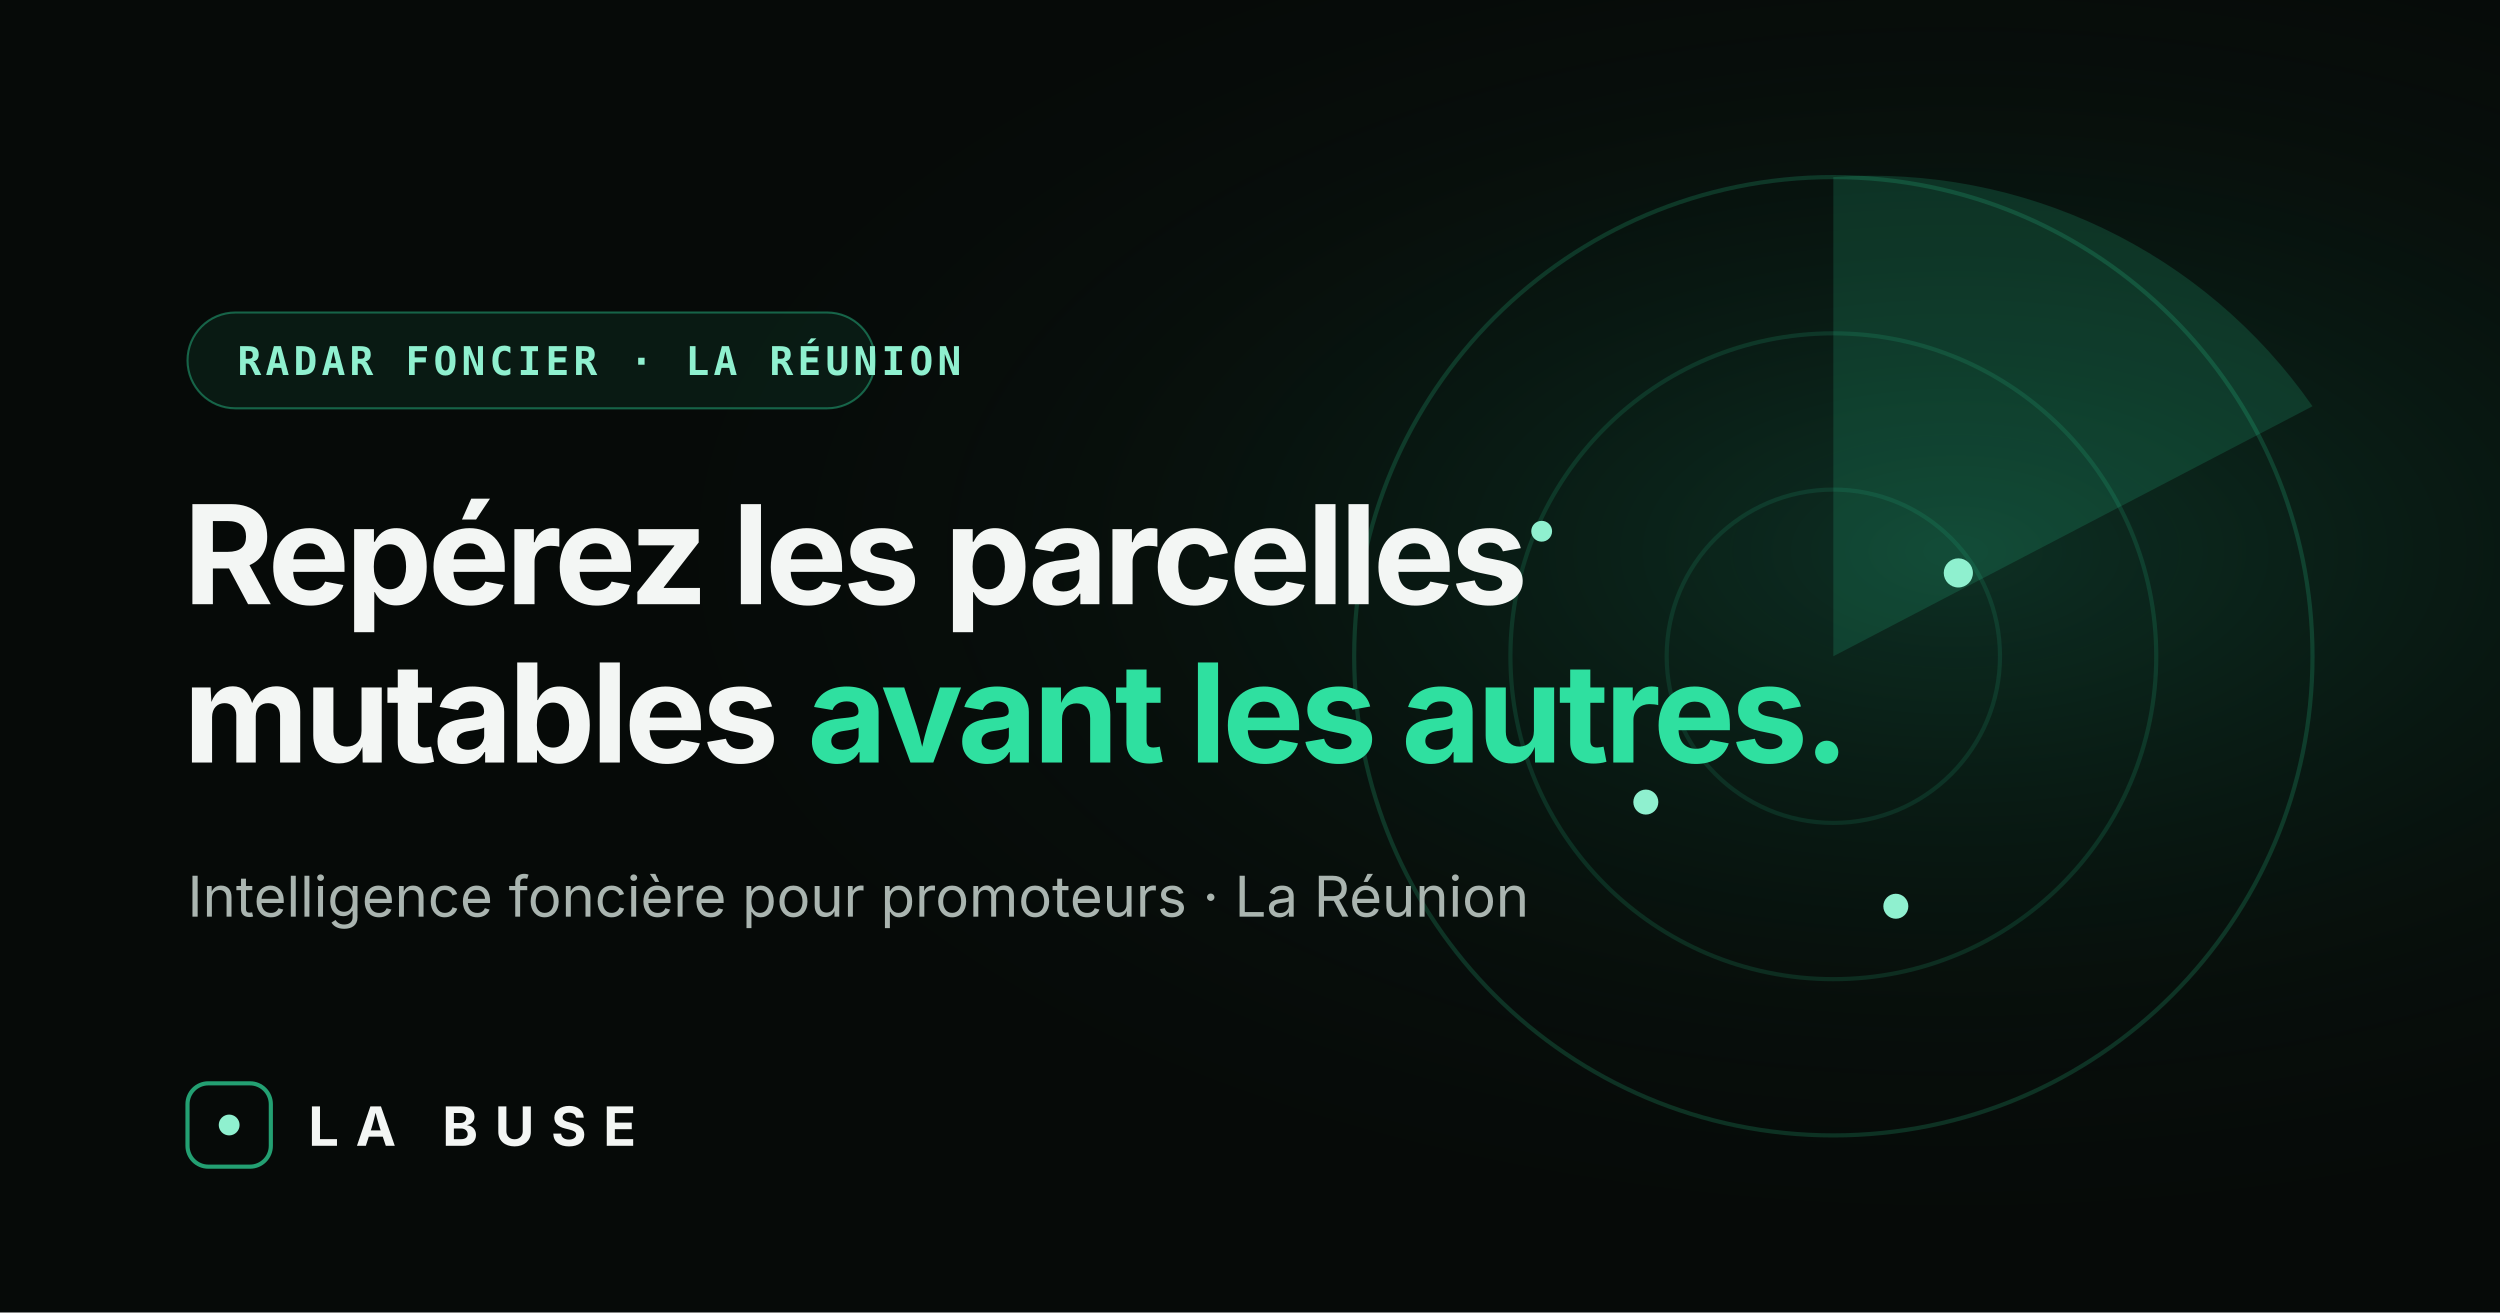
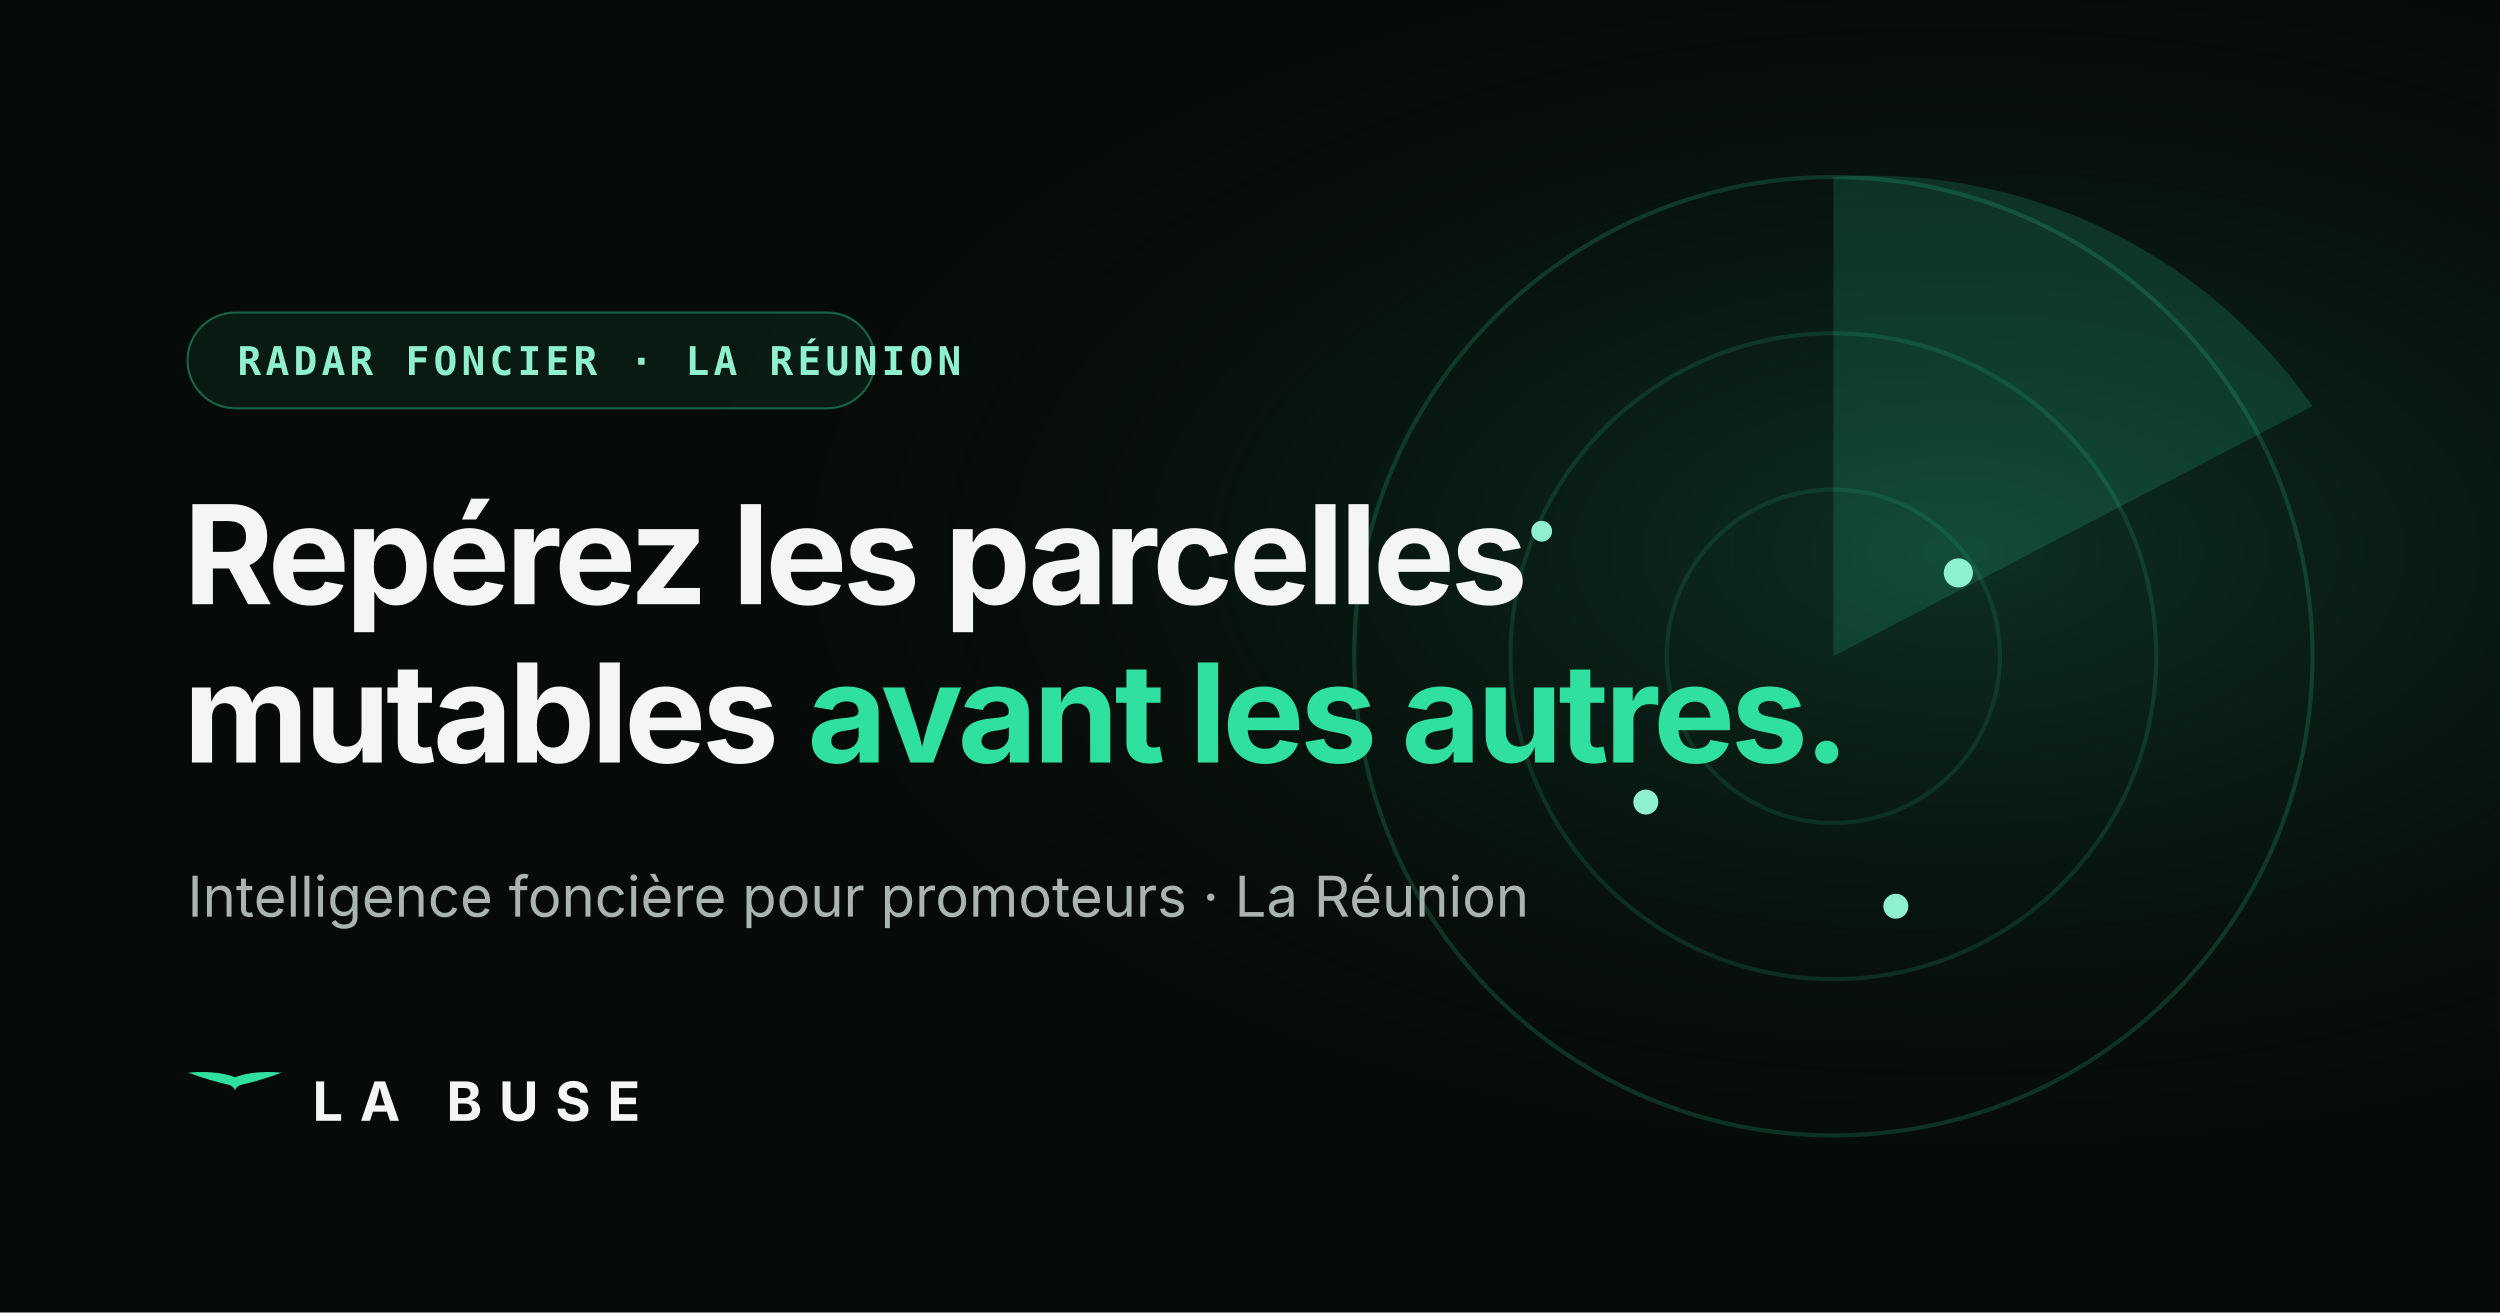
<svg xmlns="http://www.w3.org/2000/svg" viewBox="0 0 1200 630" width="1200" height="630">
  <defs>
    <radialGradient id="glow" cx="78%" cy="42%" r="55%">
      <stop offset="0%" stop-color="#2fe0a0" stop-opacity="0.18" />
      <stop offset="100%" stop-color="#060a08" stop-opacity="0" />
    </radialGradient>
  </defs>
  <rect width="1200" height="630" fill="#060a08" />
  <rect width="1200" height="630" fill="url(#glow)" />
  <g transform="translate(880 315)" fill="none" stroke="#2fe0a0">
    <circle r="230" stroke-opacity="0.18" stroke-width="2" />
    <circle r="155" stroke-opacity="0.14" stroke-width="2" />
    <circle r="80" stroke-opacity="0.12" stroke-width="2" />
    <path d="M0 0 L230 -120 A258 258 0 0 0 0 -230 Z" fill="#2fe0a0" fill-opacity="0.16" stroke="none" />
    <circle cx="60" cy="-40" r="7" fill="#8ff0cf" stroke="none" />
    <circle cx="-90" cy="70" r="6" fill="#8ff0cf" stroke="none" />
    <circle cx="30" cy="120" r="6" fill="#8ff0cf" stroke="none" />
    <circle cx="-140" cy="-60" r="5" fill="#8ff0cf" stroke="none" />
  </g>
  <g transform="translate(90 150)">
    <rect x="0" y="0" width="330" height="46" rx="23" fill="#2fe0a0" fill-opacity="0.08" stroke="#2fe0a0" stroke-opacity="0.4" />
    <text x="24" y="30" font-family="'JetBrains Mono', monospace" font-size="19" letter-spacing="2" font-weight="700" fill="#8ff0cf">RADAR FONCIER · LA RÉUNION</text>
  </g>
  <text x="88" y="290" font-family="Inter, sans-serif" font-size="66" font-weight="700" letter-spacing="-2" fill="#f3f6f4">Repérez les parcelles</text>
  <text x="88" y="366" font-family="Inter, sans-serif" font-size="66" font-weight="700" letter-spacing="-2" fill="#f3f6f4">mutables <tspan fill="#2fe0a0">avant les autres.</tspan>
  </text>
  <text x="90" y="440" font-family="Inter, sans-serif" font-size="27" fill="#aab5b0">Intelligence foncière pour promoteurs · La Réunion</text>
-   <g transform="translate(90 520)">
-     <rect x="0" y="0" width="40" height="40" rx="10" fill="none" stroke="#2fe0a0" stroke-opacity="0.7" stroke-width="2" />
-     <circle cx="20" cy="20" r="5" fill="#8ff0cf" />
-     <text x="58" y="30" font-family="Inter, sans-serif" font-size="26" font-weight="700" letter-spacing="8" fill="#f3f6f4">LA BUSE</text>
+   <g transform="translate(90 512)">
+     <g transform="scale(0.19)">
+       <path d="M2 15 C58 10 100 18 120 27 C140 18 182 10 238 15 C202 29 162 40 135 46 C127 49 122 53 120 60 C118 53 113 49 105 46 C78 40 38 29 2 15 Z" fill="#2fe0a0" />
+     </g>
+     <text x="60" y="26" font-family="Inter, sans-serif" font-size="26" font-weight="700" letter-spacing="8" fill="#f3f6f4">LA BUSE</text>
  </g>
</svg>
